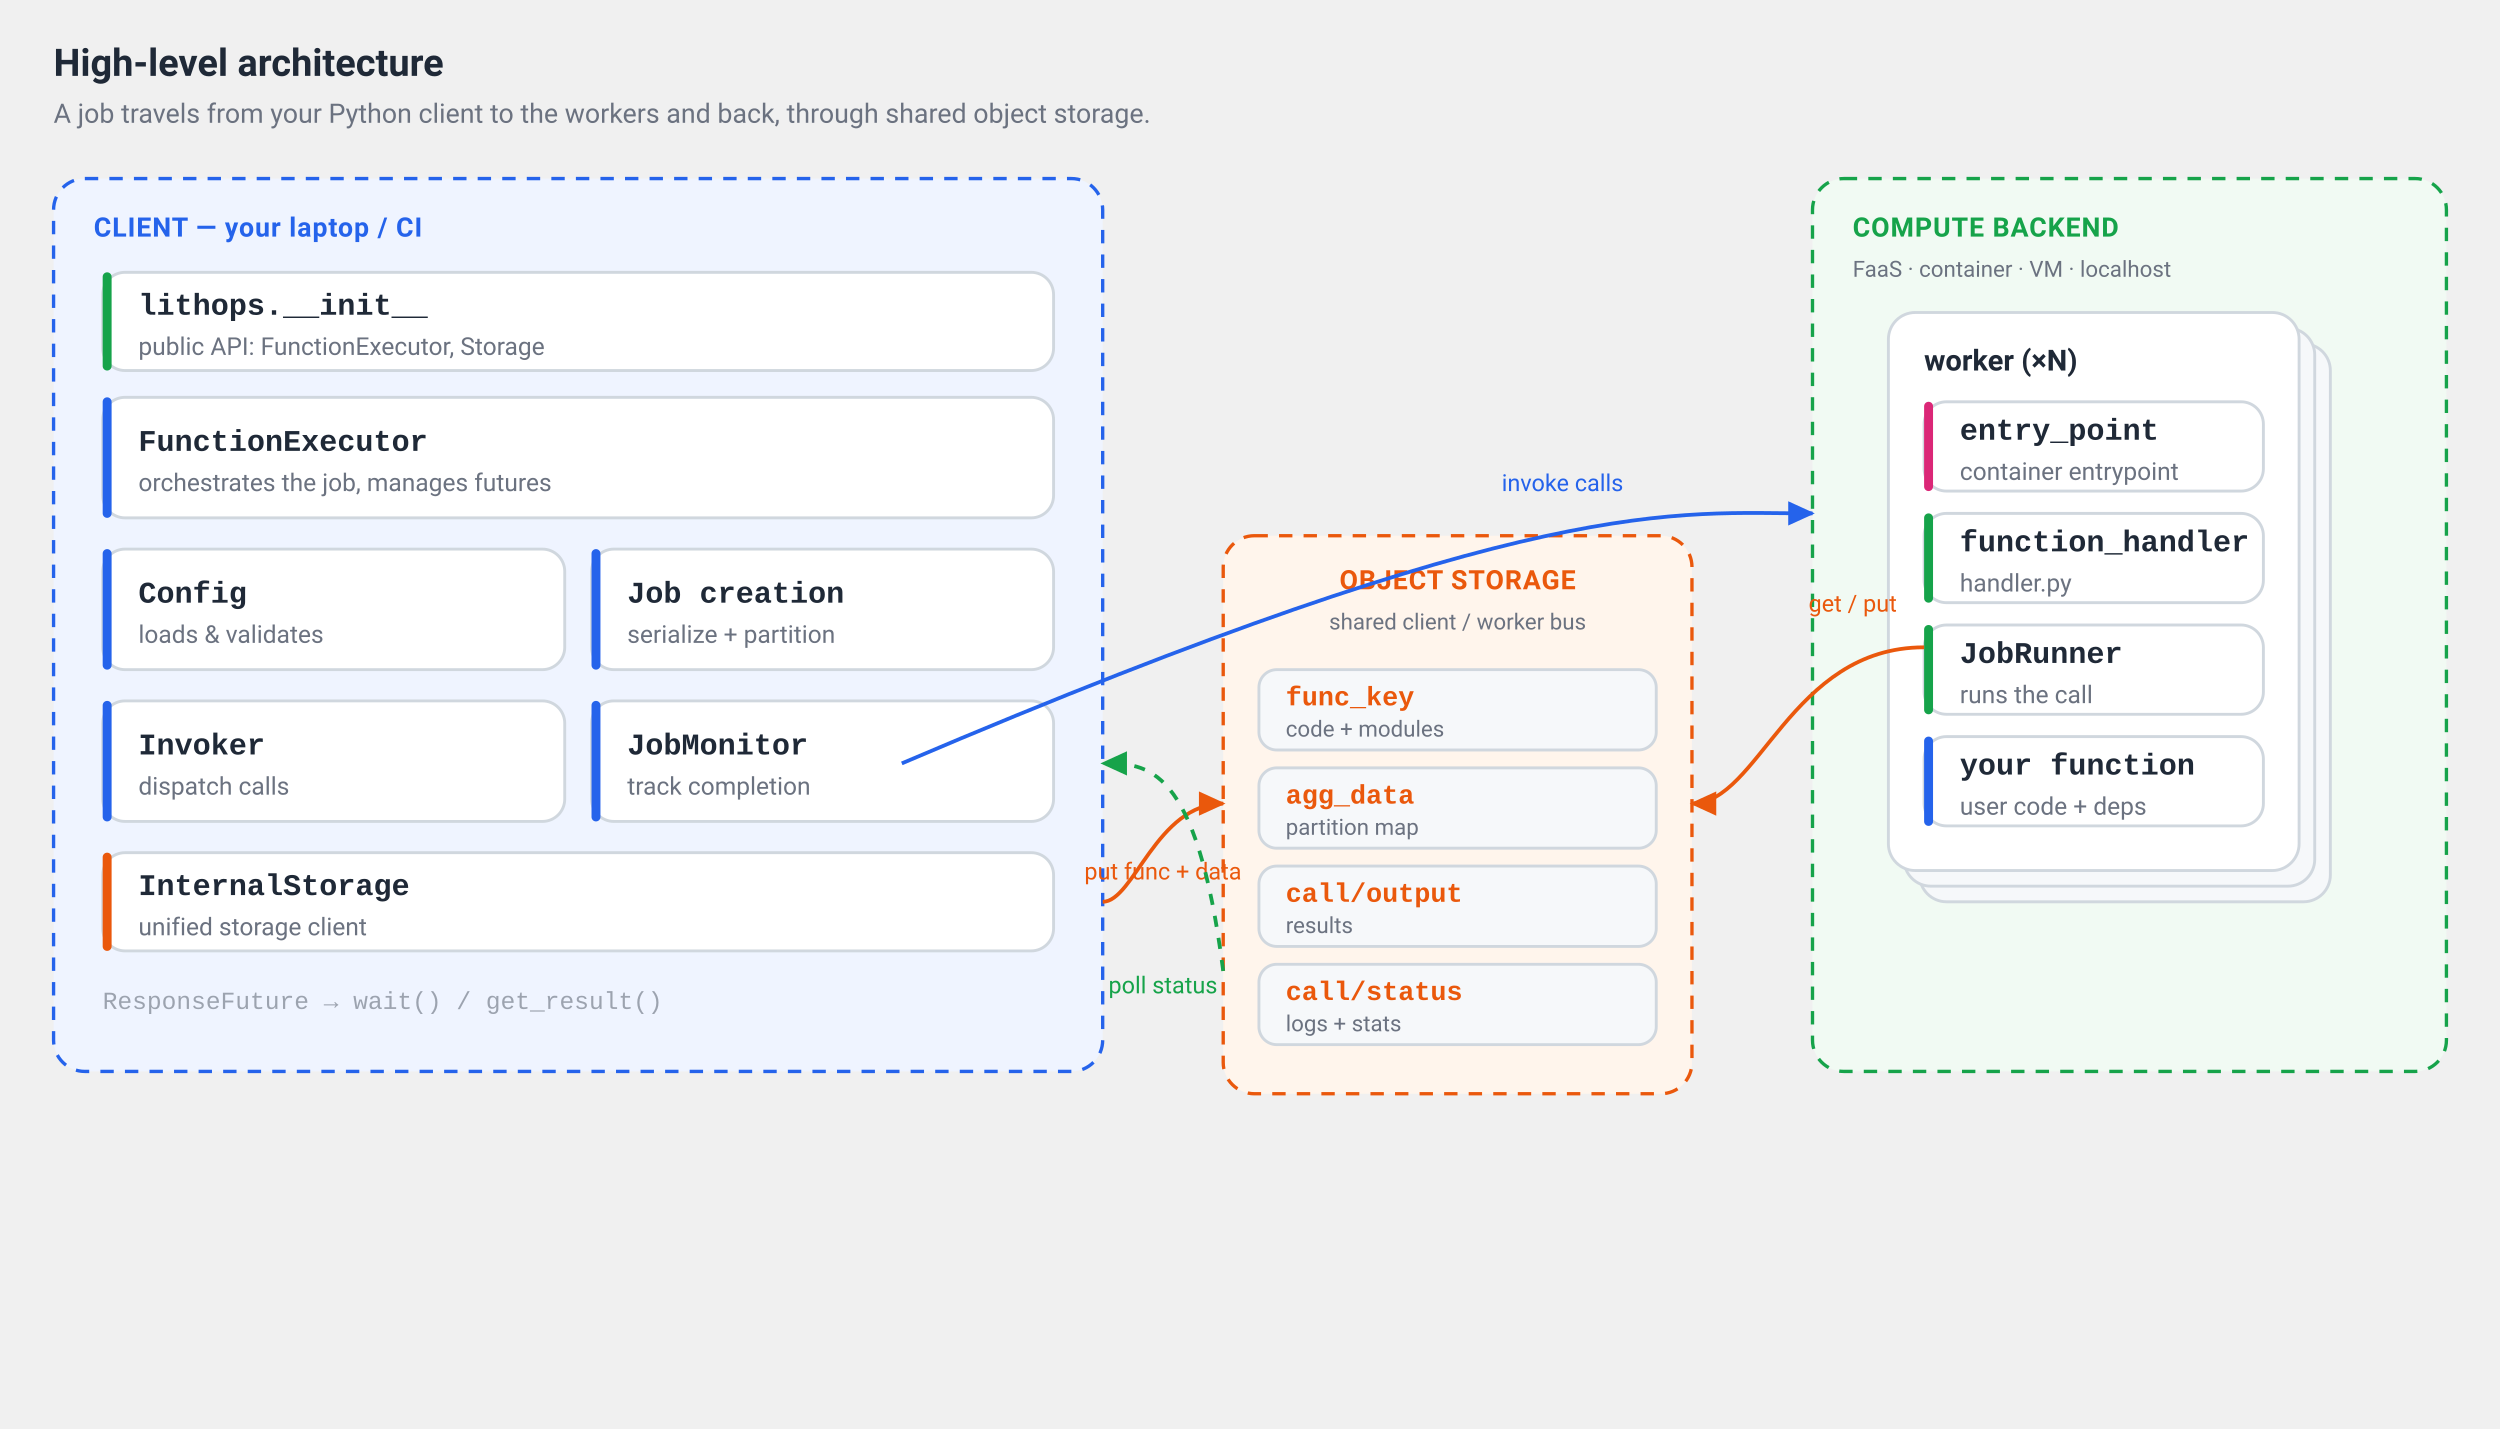
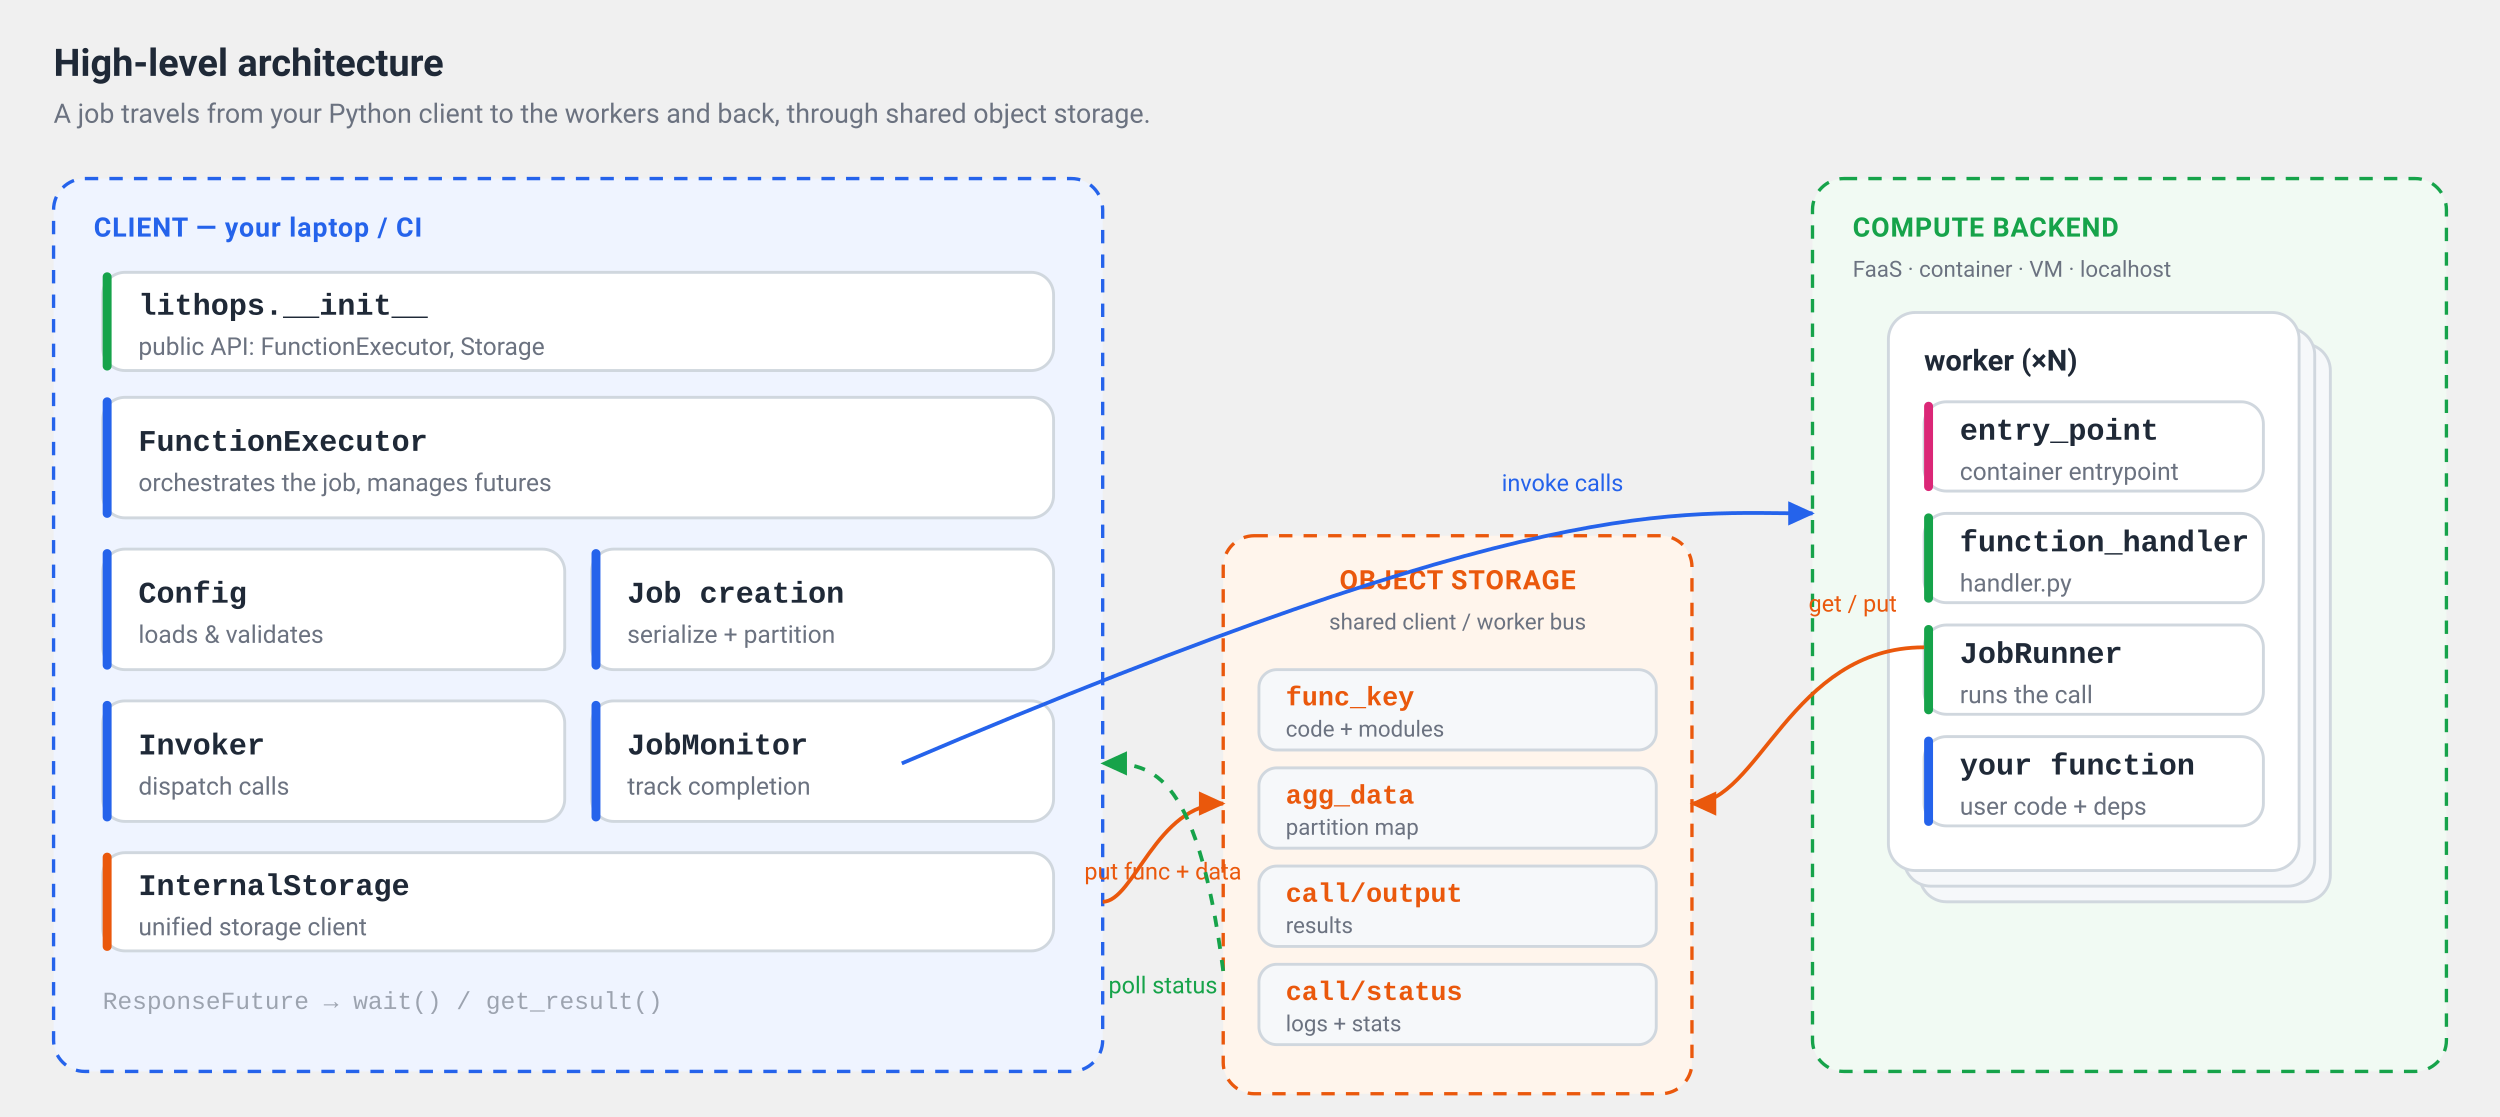
- <svg xmlns="http://www.w3.org/2000/svg" viewBox="0 0 1120 640" width="1120" height="640">
+ <svg xmlns="http://www.w3.org/2000/svg" viewBox="0 0 1120 500" width="1120" height="500">
  <style>
    text{font-family:-apple-system,BlinkMacSystemFont,'Segoe UI',Roboto,Helvetica,Arial,sans-serif;}
    .m{font-family:'SFMono-Regular',Consolas,'Liberation Mono',Menlo,monospace;}
    .title{fill:#1f2937;font-weight:700;}
    .lbl{fill:#1f2937;}
    .mut{fill:#6b7280;} .mut2{fill:#9ca3af;}
    .cy{fill:#2563eb;} .or{fill:#ea580c;} .gr{fill:#16a34a;} .pk{fill:#db2777;}
  </style>
  <defs>
    <marker id="acy" markerWidth="9" markerHeight="9" refX="6.4" refY="3.2" orient="auto">
      <path d="M0,0 L7,3.2 L0,6.4 Z" fill="#2563eb" />
    </marker>
    <marker id="aor" markerWidth="9" markerHeight="9" refX="6.4" refY="3.2" orient="auto">
      <path d="M0,0 L7,3.2 L0,6.4 Z" fill="#ea580c" />
    </marker>
    <marker id="agr" markerWidth="9" markerHeight="9" refX="6.4" refY="3.2" orient="auto">
      <path d="M0,0 L7,3.2 L0,6.4 Z" fill="#16a34a" />
    </marker>
    <marker id="amut" markerWidth="9" markerHeight="9" refX="6.4" refY="3.2" orient="auto">
      <path d="M0,0 L7,3.2 L0,6.4 Z" fill="#6b7280" />
    </marker>
  </defs>
  <text x="24" y="34" class="title" font-size="17" text-anchor="start">High-level architecture</text>
  <text x="24" y="55" class="mut" font-size="12" text-anchor="start">A job travels from your Python client to the workers and back, through shared object storage.</text>
  <rect x="24" y="80" width="470" height="400" rx="14" fill="#eff4ff" stroke="#2563eb" stroke-width="1.5" stroke-dasharray="6 5" />
  <text x="42" y="106" class="cy" font-size="12" font-weight="700" letter-spacing="0.4" text-anchor="start">CLIENT — your laptop / CI</text>
  <rect x="46" y="122" width="426" height="44" rx="10" fill="#ffffff" stroke="#d0d7de" stroke-width="1.3" />
  <rect x="46" y="122" width="4" height="44" rx="2" fill="#16a34a" />
  <text x="62" y="141.0" class="lbl m" font-size="13.5" font-weight="600" text-anchor="start">lithops.__init__</text>
  <text x="62" y="159.0" class="mut" font-size="11" text-anchor="start">public API: FunctionExecutor, Storage</text>
  <rect x="46" y="178" width="426" height="54" rx="10" fill="#ffffff" stroke="#d0d7de" stroke-width="1.3" />
  <rect x="46" y="178" width="4" height="54" rx="2" fill="#2563eb" />
  <text x="62" y="202.0" class="lbl m" font-size="13.5" font-weight="600" text-anchor="start">FunctionExecutor</text>
  <text x="62" y="220.0" class="mut" font-size="11" text-anchor="start">orchestrates the job, manages futures</text>
  <rect x="46" y="246" width="207.0" height="54" rx="10" fill="#ffffff" stroke="#d0d7de" stroke-width="1.3" />
  <rect x="46" y="246" width="4" height="54" rx="2" fill="#2563eb" />
  <text x="62" y="270.0" class="lbl m" font-size="13.5" font-weight="600" text-anchor="start">Config</text>
  <text x="62" y="288.0" class="mut" font-size="11" text-anchor="start">loads &amp; validates</text>
  <rect x="265.0" y="246" width="207.0" height="54" rx="10" fill="#ffffff" stroke="#d0d7de" stroke-width="1.3" />
  <rect x="265.0" y="246" width="4" height="54" rx="2" fill="#2563eb" />
  <text x="281.0" y="270.0" class="lbl m" font-size="13.5" font-weight="600" text-anchor="start">Job creation</text>
  <text x="281.0" y="288.0" class="mut" font-size="11" text-anchor="start">serialize + partition</text>
  <rect x="46" y="314" width="207.0" height="54" rx="10" fill="#ffffff" stroke="#d0d7de" stroke-width="1.3" />
  <rect x="46" y="314" width="4" height="54" rx="2" fill="#2563eb" />
  <text x="62" y="338.0" class="lbl m" font-size="13.5" font-weight="600" text-anchor="start">Invoker</text>
  <text x="62" y="356.0" class="mut" font-size="11" text-anchor="start">dispatch calls</text>
  <rect x="265.0" y="314" width="207.0" height="54" rx="10" fill="#ffffff" stroke="#d0d7de" stroke-width="1.3" />
  <rect x="265.0" y="314" width="4" height="54" rx="2" fill="#2563eb" />
  <text x="281.0" y="338.0" class="lbl m" font-size="13.5" font-weight="600" text-anchor="start">JobMonitor</text>
  <text x="281.0" y="356.0" class="mut" font-size="11" text-anchor="start">track completion</text>
  <rect x="46" y="382" width="426" height="44" rx="10" fill="#ffffff" stroke="#d0d7de" stroke-width="1.3" />
  <rect x="46" y="382" width="4" height="44" rx="2" fill="#ea580c" />
  <text x="62" y="401.0" class="lbl m" font-size="13.5" font-weight="600" text-anchor="start">InternalStorage</text>
  <text x="62" y="419.0" class="mut" font-size="11" text-anchor="start">unified storage client</text>
  <text x="46" y="452" class="mut2 m" font-size="11" text-anchor="start">ResponseFuture  →  wait() / get_result()</text>
  <rect x="548" y="240" width="210" height="250" rx="14" fill="#fff5ec" stroke="#ea580c" stroke-width="1.5" stroke-dasharray="6 5" />
  <text x="653.0" y="264" class="or" font-size="12" font-weight="700" letter-spacing="0.4" text-anchor="middle">OBJECT STORAGE</text>
  <text x="653.0" y="282" class="mut" font-size="10" text-anchor="middle">shared client / worker bus</text>
  <rect x="564" y="300" width="178" height="36" rx="8" fill="#f6f8fa" stroke="#d0d7de" stroke-width="1.3" />
  <text x="576" y="316" class="or m" font-size="12" font-weight="600" text-anchor="start">func_key</text>
  <text x="576" y="330" class="mut" font-size="10" text-anchor="start">code + modules</text>
  <rect x="564" y="344" width="178" height="36" rx="8" fill="#f6f8fa" stroke="#d0d7de" stroke-width="1.3" />
  <text x="576" y="360" class="or m" font-size="12" font-weight="600" text-anchor="start">agg_data</text>
  <text x="576" y="374" class="mut" font-size="10" text-anchor="start">partition map</text>
  <rect x="564" y="388" width="178" height="36" rx="8" fill="#f6f8fa" stroke="#d0d7de" stroke-width="1.3" />
  <text x="576" y="404" class="or m" font-size="12" font-weight="600" text-anchor="start">call/output</text>
  <text x="576" y="418" class="mut" font-size="10" text-anchor="start">results</text>
  <rect x="564" y="432" width="178" height="36" rx="8" fill="#f6f8fa" stroke="#d0d7de" stroke-width="1.3" />
  <text x="576" y="448" class="or m" font-size="12" font-weight="600" text-anchor="start">call/status</text>
  <text x="576" y="462" class="mut" font-size="10" text-anchor="start">logs + stats</text>
  <rect x="812" y="80" width="284" height="400" rx="14" fill="#f1faf3" stroke="#16a34a" stroke-width="1.5" stroke-dasharray="6 5" />
  <text x="830" y="106" class="gr" font-size="12" font-weight="700" letter-spacing="0.4" text-anchor="start">COMPUTE BACKEND</text>
  <text x="830" y="124" class="mut" font-size="10" text-anchor="start">FaaS · container · VM · localhost</text>
  <rect x="860" y="154" width="184" height="250" rx="12" fill="#f6f8fa" stroke="#d0d7de" stroke-width="1.3" />
  <rect x="853" y="147" width="184" height="250" rx="12" fill="#f6f8fa" stroke="#d0d7de" stroke-width="1.3" />
  <rect x="846" y="140" width="184" height="250" rx="12" fill="#ffffff" stroke="#d0d7de" stroke-width="1.3" />
  <text x="862" y="166" class="lbl" font-size="13" font-weight="700" text-anchor="start">worker  (×N)</text>
  <rect x="862" y="180" width="152" height="40" rx="10" fill="#ffffff" stroke="#d0d7de" stroke-width="1.3" />
  <rect x="862" y="180" width="4" height="40" rx="2" fill="#db2777" />
  <text x="878" y="197.0" class="lbl m" font-size="13.5" font-weight="600" text-anchor="start">entry_point</text>
  <text x="878" y="215.0" class="mut" font-size="11" text-anchor="start">container entrypoint</text>
  <rect x="862" y="230" width="152" height="40" rx="10" fill="#ffffff" stroke="#d0d7de" stroke-width="1.3" />
  <rect x="862" y="230" width="4" height="40" rx="2" fill="#16a34a" />
  <text x="878" y="247.0" class="lbl m" font-size="13.5" font-weight="600" text-anchor="start">function_handler</text>
  <text x="878" y="265.0" class="mut" font-size="11" text-anchor="start">handler.py</text>
  <rect x="862" y="280" width="152" height="40" rx="10" fill="#ffffff" stroke="#d0d7de" stroke-width="1.3" />
  <rect x="862" y="280" width="4" height="40" rx="2" fill="#16a34a" />
  <text x="878" y="297.0" class="lbl m" font-size="13.5" font-weight="600" text-anchor="start">JobRunner</text>
  <text x="878" y="315.0" class="mut" font-size="11" text-anchor="start">runs the call</text>
  <rect x="862" y="330" width="152" height="40" rx="10" fill="#ffffff" stroke="#d0d7de" stroke-width="1.3" />
  <rect x="862" y="330" width="4" height="40" rx="2" fill="#2563eb" />
  <text x="878" y="347.0" class="lbl m" font-size="13.5" font-weight="600" text-anchor="start">your function</text>
  <text x="878" y="365.0" class="mut" font-size="11" text-anchor="start">user code + deps</text>
  <path d="M494,404 C 508,404 518,360 548,360" fill="none" stroke="#ea580c" stroke-width="1.7" marker-end="url(#aor)" />
  <text x="521.0" y="394" class="or" font-size="10.5" text-anchor="middle">put func + data</text>
  <path d="M404,342 C 690,220 750,230 812,230" fill="none" stroke="#2563eb" stroke-width="1.7" marker-end="url(#acy)" />
  <text x="700" y="220" class="cy" font-size="10.5" text-anchor="middle">invoke calls</text>
  <path d="M862,290 C 802,290 788,360 758,360" fill="none" stroke="#ea580c" stroke-width="1.7" marker-end="url(#aor)" />
  <text x="830" y="274" class="or" font-size="10.5" text-anchor="middle">get / put</text>
  <path d="M548,435 C 536,342 514,342 494,342" fill="none" stroke="#16a34a" stroke-width="1.7" stroke-dasharray="5 5" marker-end="url(#agr)" />
  <text x="521.0" y="445" class="gr" font-size="10.5" text-anchor="middle">poll status</text>
</svg>
